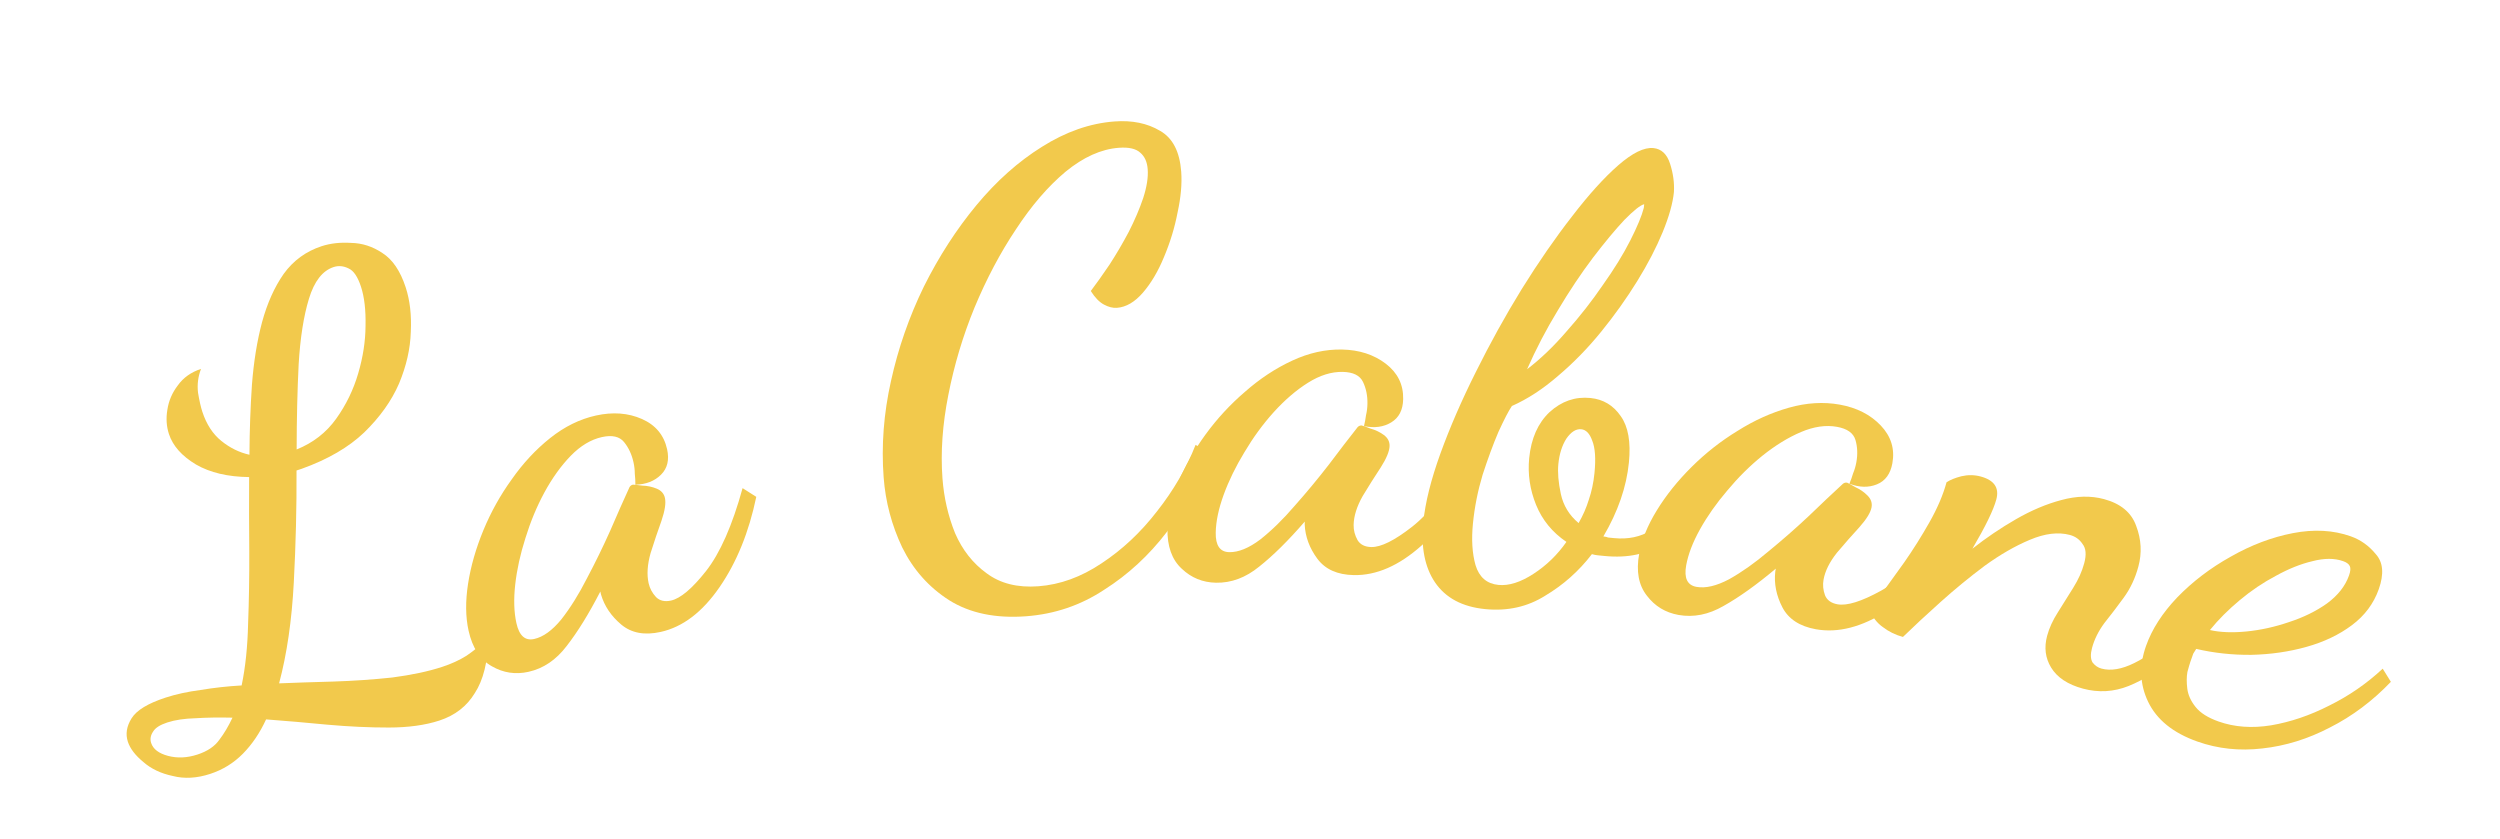
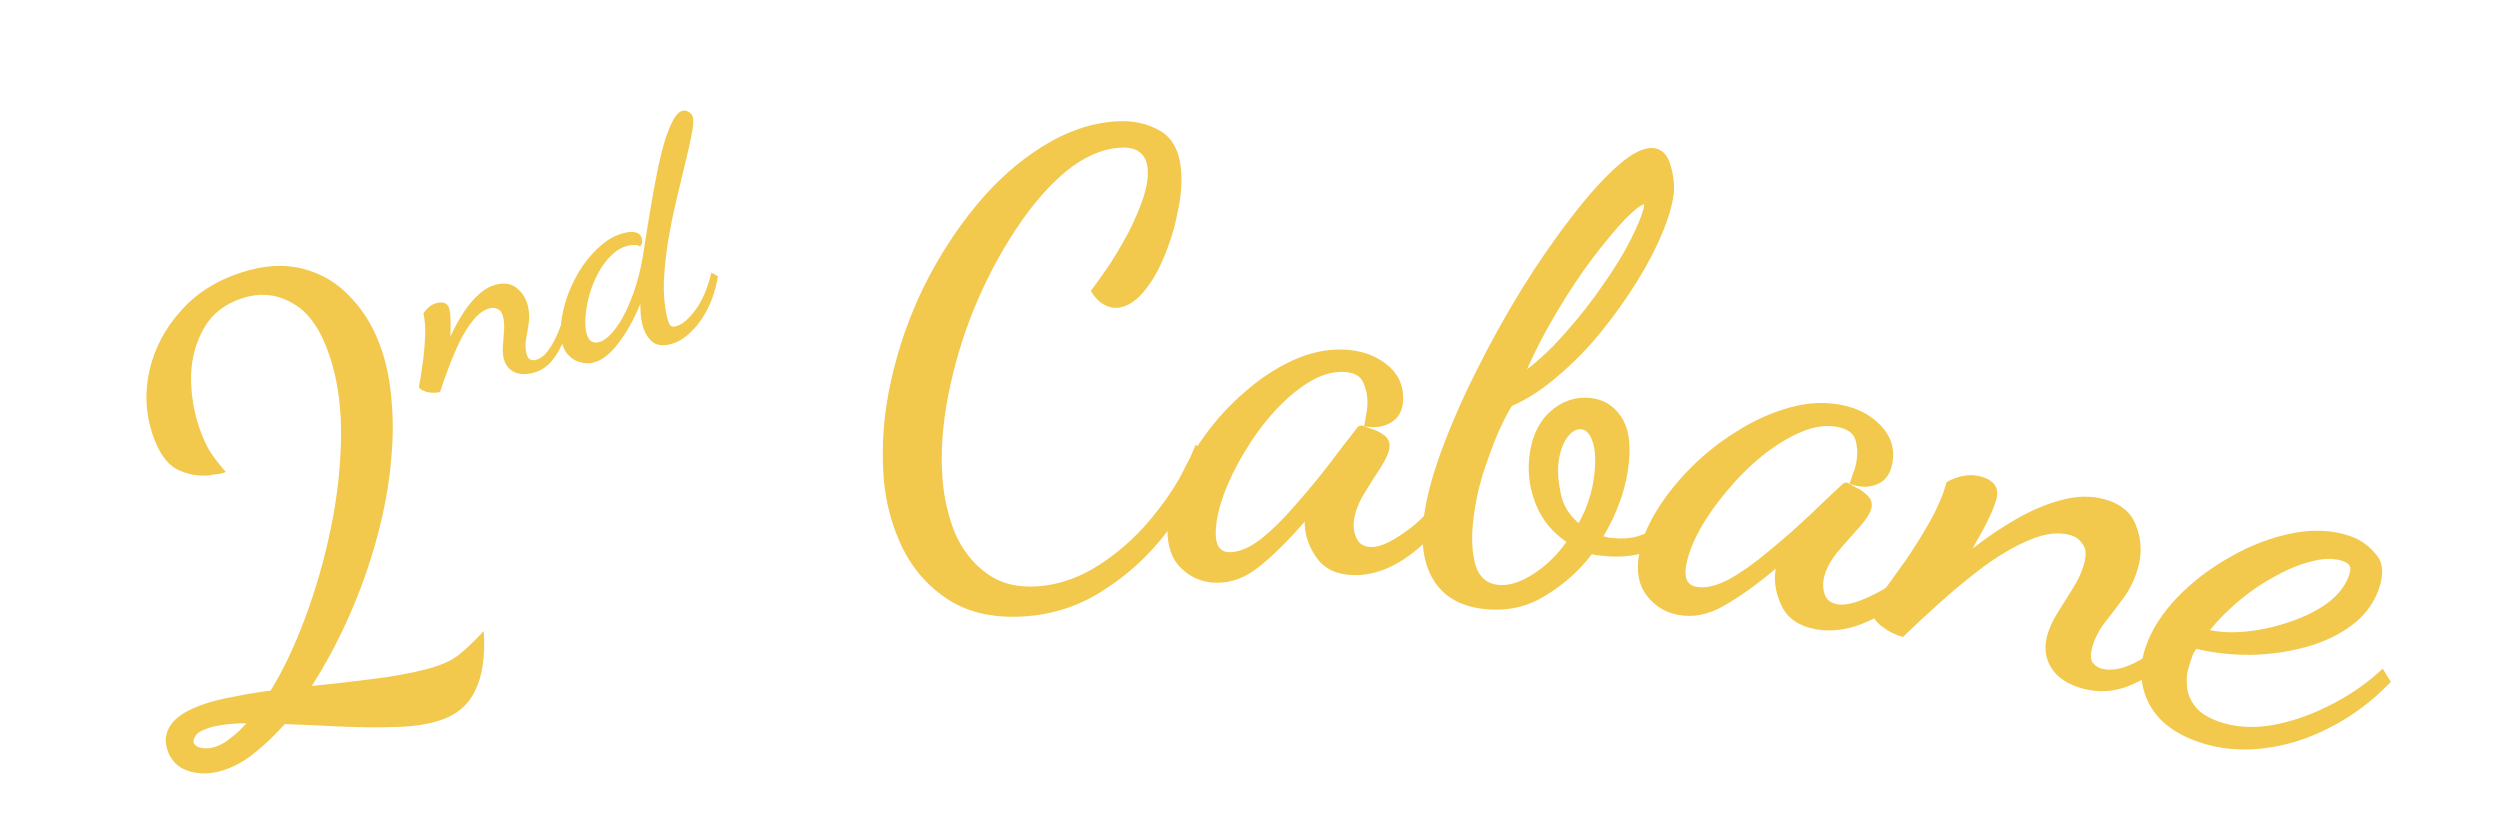
<svg xmlns="http://www.w3.org/2000/svg" width="149" height="50" viewBox="0 0 149 50" fill="none">
-   <path d="M26.184 42.946C25.34 43.221 24.337 43.36 23.176 43.361C22.015 43.362 20.797 43.306 19.523 43.192C18.271 43.071 17.05 42.966 15.859 42.876C15.49 43.678 15.031 44.358 14.481 44.917C13.931 45.475 13.28 45.878 12.528 46.124C11.729 46.385 10.985 46.426 10.296 46.248C9.591 46.1 9.008 45.823 8.547 45.418C8.064 45.021 7.755 44.617 7.62 44.206C7.471 43.75 7.546 43.284 7.845 42.807C8.143 42.331 8.817 41.921 9.867 41.578C10.482 41.377 11.178 41.225 11.953 41.123C12.743 40.991 13.559 40.901 14.402 40.852C14.628 39.768 14.756 38.539 14.787 37.166C14.84 35.785 14.864 34.351 14.857 32.863C14.843 31.353 14.84 29.876 14.848 28.434C13.58 28.42 12.527 28.171 11.687 27.688C10.84 27.182 10.301 26.576 10.069 25.869C9.92 25.412 9.889 24.93 9.975 24.422C10.054 23.892 10.262 23.407 10.598 22.969C10.927 22.508 11.388 22.18 11.981 21.986C11.804 22.448 11.745 22.922 11.803 23.408C11.883 23.887 11.968 24.263 12.058 24.537C12.304 25.289 12.684 25.872 13.198 26.285C13.712 26.698 14.268 26.97 14.867 27.103C14.875 25.661 14.925 24.268 15.016 22.925C15.122 21.552 15.323 20.312 15.617 19.206C15.927 18.069 16.358 17.108 16.909 16.322C17.483 15.528 18.237 14.978 19.172 14.672C19.697 14.501 20.282 14.436 20.927 14.477C21.587 14.489 22.208 14.69 22.79 15.08C23.395 15.463 23.858 16.145 24.179 17.126C24.433 17.901 24.534 18.79 24.483 19.791C24.454 20.785 24.221 21.809 23.782 22.861C23.336 23.891 22.644 24.862 21.705 25.775C20.782 26.658 19.54 27.38 17.981 27.94L17.673 28.041C17.684 30.234 17.629 32.461 17.51 34.722C17.391 36.983 17.099 38.985 16.634 40.728C17.605 40.688 18.68 40.653 19.856 40.621C21.055 40.583 22.229 40.502 23.375 40.38C24.537 40.227 25.529 40.016 26.35 39.747C26.898 39.568 27.381 39.347 27.8 39.084C28.234 38.79 28.672 38.432 29.115 38.01C29.077 39.437 28.805 40.535 28.299 41.307C27.825 42.093 27.119 42.64 26.184 42.946ZM17.68 26.788C18.662 26.392 19.447 25.781 20.036 24.957C20.625 24.134 21.063 23.233 21.349 22.255C21.636 21.278 21.781 20.334 21.786 19.423C21.807 18.482 21.716 17.704 21.515 17.088C21.321 16.495 21.076 16.133 20.781 16.002C20.479 15.849 20.179 15.82 19.882 15.917C19.221 16.134 18.732 16.761 18.415 17.799C18.097 18.837 17.893 20.141 17.8 21.712C17.723 23.252 17.683 24.944 17.68 26.788ZM11.771 44.97C12.364 44.776 12.799 44.482 13.074 44.089C13.357 43.719 13.618 43.28 13.856 42.773C13.067 42.754 12.338 42.764 11.67 42.806C10.994 42.825 10.428 42.909 9.972 43.059C9.539 43.2 9.257 43.381 9.127 43.6C8.973 43.827 8.934 44.054 9.009 44.283C9.128 44.648 9.464 44.904 10.018 45.051C10.571 45.198 11.155 45.171 11.771 44.97Z" fill="#F2C94C" />
-   <path d="M31.496 40.041C30.723 40.213 29.998 40.103 29.321 39.713C28.621 39.327 28.157 38.619 27.927 37.589C27.745 36.769 27.735 35.837 27.896 34.793C28.058 33.749 28.363 32.685 28.81 31.602C29.258 30.52 29.82 29.51 30.497 28.573C31.169 27.612 31.933 26.791 32.789 26.109C33.646 25.427 34.554 24.979 35.515 24.766C36.523 24.542 37.435 24.61 38.252 24.969C39.07 25.328 39.572 25.929 39.759 26.773C39.9 27.405 39.779 27.912 39.396 28.292C39.014 28.672 38.505 28.871 37.869 28.889C37.869 28.668 37.858 28.449 37.834 28.233C37.834 28.012 37.808 27.784 37.756 27.55C37.652 27.081 37.465 26.68 37.194 26.347C36.923 26.014 36.483 25.915 35.874 26.05C35.218 26.196 34.6 26.567 34.019 27.163C33.439 27.759 32.913 28.491 32.442 29.358C31.989 30.196 31.613 31.103 31.313 32.079C31.009 33.032 30.807 33.949 30.708 34.832C30.609 35.714 30.632 36.483 30.778 37.139C30.945 37.889 31.297 38.204 31.836 38.084C32.375 37.965 32.915 37.574 33.457 36.913C33.993 36.229 34.501 35.415 34.98 34.473C35.482 33.525 35.947 32.574 36.374 31.619C36.795 30.64 37.164 29.808 37.479 29.123C37.523 28.991 37.604 28.911 37.721 28.885C37.82 28.888 38.009 28.907 38.287 28.944C38.584 28.952 38.868 29.012 39.138 29.123C39.409 29.235 39.573 29.42 39.63 29.678C39.698 29.983 39.628 30.441 39.419 31.052C39.206 31.641 38.991 32.279 38.775 32.966C38.583 33.648 38.543 34.246 38.658 34.762C38.726 35.066 38.873 35.341 39.099 35.586C39.32 35.807 39.618 35.876 39.993 35.793C40.556 35.668 41.249 35.084 42.075 34.04C42.918 32.967 43.646 31.318 44.258 29.093L45.074 29.612C44.634 31.726 43.902 33.523 42.879 35.004C41.856 36.485 40.688 37.372 39.376 37.663C38.416 37.877 37.633 37.731 37.029 37.226C36.426 36.721 36.022 36.122 35.819 35.429L35.78 35.254C35.093 36.587 34.424 37.669 33.773 38.502C33.145 39.33 32.387 39.843 31.496 40.041Z" fill="#F2C94C" />
+   <path d="M26.218 42.934C25.465 43.181 24.562 43.312 23.507 43.329C22.482 43.361 21.393 43.351 20.239 43.299C19.109 43.239 18.02 43.191 16.973 43.155C16.362 43.835 15.755 44.412 15.153 44.887C14.573 45.354 13.976 45.688 13.36 45.89C12.584 46.143 11.871 46.162 11.219 45.946C10.598 45.745 10.183 45.325 9.974 44.687C9.795 44.139 9.87 43.635 10.199 43.174C10.543 42.682 11.229 42.269 12.255 41.933C12.78 41.761 13.365 41.62 14.011 41.51C14.672 41.37 15.379 41.252 16.13 41.158C16.889 39.925 17.576 38.476 18.193 36.81C18.825 35.113 19.332 33.344 19.714 31.502C20.097 29.66 20.3 27.851 20.326 26.075C20.351 24.299 20.132 22.704 19.67 21.29C19.14 19.67 18.399 18.599 17.445 18.078C16.507 17.526 15.502 17.426 14.43 17.776C13.404 18.112 12.649 18.7 12.166 19.539C11.683 20.379 11.424 21.323 11.387 22.37C11.374 23.409 11.524 24.408 11.837 25.366C12.016 25.914 12.226 26.401 12.466 26.827C12.729 27.246 13.061 27.68 13.461 28.131C13.369 28.16 13.267 28.194 13.153 28.231C13.031 28.246 12.91 28.26 12.788 28.275C12.104 28.423 11.41 28.347 10.706 28.047C10.002 27.747 9.46 27.015 9.079 25.852C8.676 24.62 8.619 23.363 8.907 22.082C9.21 20.771 9.824 19.598 10.748 18.564C11.665 17.506 12.865 16.735 14.348 16.25C15.716 15.803 16.954 15.726 18.06 16.021C19.189 16.308 20.15 16.89 20.942 17.768C21.749 18.615 22.362 19.677 22.78 20.954C23.078 21.867 23.266 22.866 23.343 23.952C23.436 25.007 23.43 26.108 23.325 27.253C23.202 28.808 22.916 30.404 22.466 32.041C22.032 33.648 21.481 35.204 20.812 36.711C20.143 38.217 19.399 39.609 18.58 40.887C20.167 40.722 21.613 40.552 22.92 40.377C24.219 40.179 25.245 39.958 25.997 39.711C26.568 39.525 27.032 39.285 27.39 38.991C27.772 38.689 28.252 38.229 28.833 37.61C28.923 39.121 28.753 40.3 28.323 41.148C27.924 42.011 27.222 42.606 26.218 42.934ZM12.833 44.509C13.152 44.405 13.46 44.228 13.758 43.979C14.063 43.753 14.372 43.463 14.685 43.108C13.751 43.11 12.988 43.208 12.395 43.402C11.984 43.537 11.733 43.695 11.641 43.876C11.541 44.035 11.51 44.172 11.547 44.286C11.623 44.438 11.781 44.537 12.024 44.584C12.289 44.624 12.559 44.599 12.833 44.509Z" fill="#F2C94C" />
+   <path d="M31.691 22.243C31.234 22.345 30.857 22.305 30.558 22.126C30.275 21.955 30.094 21.694 30.016 21.343C29.964 21.109 29.95 20.854 29.975 20.578C29.997 20.29 30.019 20.002 30.041 19.715C30.063 19.427 30.047 19.16 29.992 18.914C29.935 18.656 29.832 18.495 29.682 18.43C29.541 18.351 29.389 18.329 29.225 18.365C28.874 18.444 28.543 18.671 28.233 19.047C27.933 19.409 27.655 19.845 27.4 20.357C27.156 20.866 26.934 21.388 26.734 21.924C26.533 22.461 26.363 22.941 26.224 23.365C26.002 23.415 25.782 23.421 25.564 23.383C25.349 23.357 25.151 23.266 24.969 23.11C24.968 23.048 24.999 22.857 25.063 22.535C25.112 22.205 25.167 21.818 25.229 21.374C25.287 20.918 25.324 20.449 25.34 19.966C25.356 19.483 25.322 19.055 25.238 18.68C25.3 18.568 25.402 18.447 25.545 18.317C25.7 18.184 25.871 18.096 26.058 18.055C26.468 17.964 26.712 18.094 26.791 18.445C26.861 18.762 26.877 19.305 26.839 20.076C27.053 19.598 27.301 19.137 27.583 18.693C27.866 18.25 28.175 17.873 28.513 17.565C28.859 17.242 29.231 17.037 29.629 16.948C30.133 16.836 30.54 16.924 30.85 17.212C31.171 17.497 31.377 17.844 31.468 18.254C31.547 18.606 31.561 18.947 31.511 19.277C31.462 19.608 31.409 19.921 31.351 20.216C31.306 20.509 31.311 20.785 31.369 21.042C31.41 21.23 31.481 21.355 31.582 21.419C31.691 21.468 31.798 21.482 31.904 21.458C32.185 21.396 32.448 21.196 32.693 20.859C32.937 20.522 33.149 20.118 33.327 19.648C33.515 19.164 33.667 18.688 33.784 18.219L34.137 18.399C34.019 19.027 33.855 19.617 33.645 20.168C33.445 20.704 33.184 21.161 32.862 21.54C32.55 21.905 32.16 22.139 31.691 22.243ZM35.326 21.62C35.103 21.669 34.862 21.661 34.602 21.596C34.356 21.54 34.131 21.412 33.926 21.212C33.71 21.014 33.562 20.733 33.481 20.37C33.395 19.983 33.393 19.529 33.473 19.007C33.554 18.485 33.699 17.949 33.909 17.399C34.13 16.846 34.407 16.323 34.741 15.831C35.086 15.336 35.471 14.913 35.897 14.56C36.322 14.207 36.781 13.976 37.273 13.867C37.542 13.807 37.764 13.807 37.937 13.867C38.107 13.915 38.215 14.039 38.259 14.238C38.272 14.296 38.276 14.369 38.271 14.457C38.263 14.532 38.218 14.61 38.138 14.689C38.075 14.629 37.983 14.6 37.861 14.603C37.736 14.594 37.609 14.604 37.48 14.632C37.093 14.718 36.749 14.911 36.447 15.212C36.142 15.501 35.881 15.848 35.664 16.253C35.447 16.657 35.271 17.084 35.137 17.531C35.014 17.977 34.936 18.4 34.903 18.8C34.866 19.19 34.878 19.519 34.938 19.788C35.047 20.28 35.289 20.485 35.664 20.401C35.98 20.331 36.315 20.066 36.667 19.607C37.029 19.133 37.362 18.5 37.665 17.707C37.978 16.9 38.213 15.969 38.372 14.914C38.481 14.188 38.6 13.449 38.727 12.696C38.852 11.93 38.984 11.194 39.122 10.488C39.26 9.781 39.408 9.146 39.565 8.582C39.734 8.016 39.91 7.559 40.09 7.211C40.281 6.85 40.481 6.645 40.692 6.598C40.821 6.57 40.944 6.598 41.061 6.682C41.187 6.753 41.267 6.864 41.301 7.016C41.345 7.215 41.317 7.56 41.217 8.049C41.126 8.524 40.996 9.1 40.826 9.777C40.669 10.451 40.494 11.184 40.301 11.977C40.118 12.755 39.957 13.553 39.819 14.371C39.69 15.174 39.607 15.961 39.569 16.731C39.54 17.487 39.596 18.182 39.737 18.814C39.799 19.096 39.865 19.284 39.936 19.379C40.015 19.459 40.119 19.485 40.248 19.457C40.623 19.373 41.019 19.052 41.435 18.492C41.861 17.918 42.18 17.171 42.394 16.251L42.79 16.458C42.676 17.16 42.474 17.801 42.185 18.381C41.896 18.962 41.553 19.437 41.156 19.808C40.761 20.191 40.342 20.432 39.897 20.53C39.416 20.637 39.049 20.559 38.794 20.296C38.538 20.033 38.365 19.697 38.274 19.287C38.233 19.099 38.203 18.909 38.184 18.717C38.175 18.51 38.168 18.309 38.161 18.113C37.788 19.032 37.347 19.818 36.841 20.472C36.346 21.123 35.842 21.505 35.326 21.62Z" fill="#F2C94C" />
  <path d="M61.154 36.73C59.335 36.865 57.807 36.547 56.57 35.773C55.356 34.997 54.424 33.948 53.771 32.624C53.143 31.3 52.774 29.907 52.665 28.447C52.523 26.557 52.669 24.645 53.102 22.711C53.533 20.753 54.187 18.875 55.064 17.077C55.964 15.277 57.01 13.658 58.202 12.221C59.395 10.784 60.692 9.629 62.094 8.754C63.519 7.853 64.962 7.348 66.422 7.239C67.475 7.16 68.379 7.345 69.135 7.794C69.888 8.219 70.31 9.03 70.4 10.226C70.453 10.944 70.382 11.756 70.184 12.661C70.011 13.565 69.741 14.451 69.373 15.321C69.026 16.165 68.61 16.87 68.123 17.436C67.636 18.002 67.117 18.306 66.566 18.347C66.327 18.365 66.069 18.3 65.794 18.152C65.518 18.004 65.257 17.735 65.011 17.344C65.34 16.91 65.71 16.389 66.122 15.781C66.532 15.149 66.916 14.494 67.275 13.817C67.631 13.117 67.918 12.446 68.135 11.804C68.35 11.138 68.439 10.566 68.403 10.087C68.371 9.656 68.227 9.33 67.969 9.108C67.71 8.863 67.282 8.763 66.683 8.808C65.63 8.886 64.571 9.363 63.505 10.236C62.463 11.109 61.478 12.253 60.549 13.67C59.618 15.064 58.796 16.617 58.081 18.331C57.389 20.02 56.869 21.755 56.521 23.538C56.172 25.297 56.055 26.954 56.171 28.51C56.257 29.659 56.507 30.747 56.921 31.775C57.357 32.778 57.982 33.573 58.796 34.162C59.612 34.775 60.642 35.035 61.887 34.942C63.179 34.845 64.433 34.391 65.647 33.578C66.886 32.763 67.988 31.73 68.954 30.479C69.943 29.225 70.71 27.904 71.256 26.516L72.236 27.056C71.518 28.723 70.623 30.27 69.55 31.698C68.476 33.102 67.226 34.254 65.801 35.155C64.402 36.078 62.853 36.602 61.154 36.73Z" fill="#F2C94C" />
  <path d="M72.472 34.73C71.68 34.715 71.001 34.437 70.435 33.898C69.846 33.359 69.561 32.561 69.581 31.505C69.598 30.666 69.807 29.757 70.21 28.781C70.613 27.805 71.16 26.843 71.85 25.896C72.541 24.949 73.325 24.1 74.204 23.349C75.083 22.574 76.019 21.956 77.012 21.495C78.005 21.034 78.994 20.813 79.978 20.832C81.009 20.852 81.88 21.133 82.59 21.675C83.299 22.217 83.646 22.919 83.629 23.783C83.617 24.431 83.38 24.895 82.918 25.174C82.457 25.453 81.915 25.526 81.294 25.395C81.346 25.18 81.386 24.964 81.414 24.749C81.466 24.534 81.495 24.306 81.499 24.066C81.509 23.586 81.421 23.152 81.236 22.765C81.052 22.377 80.648 22.177 80.024 22.165C79.352 22.152 78.664 22.367 77.959 22.81C77.254 23.252 76.571 23.839 75.909 24.57C75.271 25.278 74.691 26.071 74.17 26.949C73.65 27.803 73.237 28.648 72.933 29.482C72.629 30.316 72.47 31.069 72.457 31.741C72.442 32.509 72.711 32.898 73.263 32.909C73.815 32.919 74.432 32.667 75.114 32.152C75.796 31.613 76.482 30.943 77.169 30.14C77.881 29.337 78.557 28.522 79.197 27.694C79.837 26.843 80.391 26.121 80.859 25.53C80.933 25.412 81.03 25.353 81.15 25.356C81.246 25.382 81.425 25.445 81.687 25.546C81.973 25.624 82.235 25.749 82.472 25.921C82.708 26.094 82.824 26.312 82.819 26.576C82.813 26.888 82.637 27.317 82.29 27.862C81.944 28.384 81.585 28.953 81.213 29.57C80.865 30.187 80.686 30.76 80.676 31.288C80.67 31.6 80.748 31.901 80.91 32.192C81.073 32.459 81.347 32.597 81.73 32.604C82.306 32.615 83.118 32.211 84.166 31.391C85.239 30.548 86.335 29.117 87.454 27.098L88.124 27.795C87.199 29.745 86.064 31.32 84.721 32.518C83.377 33.716 82.034 34.302 80.69 34.276C79.706 34.258 78.98 33.931 78.512 33.298C78.045 32.665 77.794 31.988 77.76 31.267L77.763 31.087C76.781 32.221 75.876 33.115 75.047 33.771C74.242 34.428 73.383 34.748 72.472 34.73Z" fill="#F2C94C" />
  <path d="M88.512 36.302C87.15 36.167 86.154 35.634 85.523 34.704C84.913 33.799 84.682 32.606 84.828 31.126C84.944 29.956 85.285 28.59 85.849 27.03C86.414 25.471 87.117 23.852 87.958 22.175C88.802 20.474 89.713 18.828 90.691 17.236C91.695 15.623 92.694 14.179 93.689 12.903C94.686 11.603 95.606 10.585 96.451 9.848C97.296 9.112 97.993 8.771 98.542 8.825C99.02 8.873 99.351 9.183 99.535 9.756C99.72 10.329 99.797 10.891 99.766 11.443C99.7 12.112 99.476 12.909 99.095 13.836C98.714 14.763 98.207 15.738 97.575 16.761C96.943 17.783 96.229 18.786 95.432 19.768C94.635 20.75 93.776 21.63 92.855 22.407C91.958 23.186 91.043 23.783 90.109 24.197C89.911 24.491 89.643 25.007 89.305 25.745C88.99 26.485 88.677 27.335 88.365 28.293C88.077 29.253 87.884 30.223 87.787 31.202C87.693 32.157 87.743 32.982 87.94 33.677C88.158 34.398 88.613 34.793 89.306 34.861C89.927 34.923 90.624 34.703 91.397 34.2C92.17 33.698 92.824 33.064 93.358 32.297C92.522 31.731 91.92 30.996 91.551 30.092C91.183 29.187 91.046 28.257 91.14 27.302C91.256 26.131 91.66 25.219 92.352 24.564C93.068 23.911 93.88 23.63 94.787 23.72C95.552 23.796 96.155 24.157 96.597 24.803C97.042 25.426 97.204 26.347 97.083 27.565C96.939 29.022 96.431 30.491 95.561 31.972C95.681 31.984 95.775 32.005 95.844 32.036C95.94 32.046 96.059 32.058 96.202 32.072C97.038 32.155 97.777 31.999 98.419 31.604C99.061 31.21 99.616 30.722 100.084 30.141C100.551 29.561 100.929 29.031 101.218 28.553L101.681 29.359C100.944 30.709 100.097 31.71 99.14 32.363C98.207 33.018 97.036 33.276 95.627 33.136C95.507 33.125 95.376 33.111 95.233 33.097C95.113 33.086 94.995 33.062 94.878 33.026C94.103 34.035 93.177 34.859 92.1 35.5C91.045 36.167 89.849 36.435 88.512 36.302ZM91.014 22.007C91.823 21.388 92.609 20.634 93.372 19.745C94.16 18.858 94.878 17.941 95.526 16.992C96.199 16.046 96.745 15.159 97.165 14.332C97.584 13.506 97.853 12.857 97.972 12.387L97.994 12.172C97.772 12.222 97.379 12.533 96.816 13.104C96.277 13.678 95.647 14.435 94.927 15.377C94.233 16.297 93.538 17.337 92.845 18.499C92.153 19.636 91.543 20.806 91.014 22.007ZM94.085 31.175C94.347 30.718 94.549 30.256 94.692 29.788C94.861 29.298 94.974 28.767 95.031 28.194C95.116 27.334 95.072 26.69 94.897 26.263C94.746 25.838 94.527 25.611 94.241 25.583C93.93 25.552 93.634 25.74 93.353 26.146C93.095 26.555 92.937 27.058 92.878 27.655C92.828 28.156 92.878 28.752 93.026 29.442C93.175 30.132 93.528 30.71 94.085 31.175Z" fill="#F2C94C" />
  <path d="M100.037 36.65C99.258 36.509 98.631 36.128 98.158 35.507C97.661 34.88 97.506 34.048 97.694 33.009C97.843 32.182 98.193 31.318 98.746 30.418C99.298 29.518 99.99 28.655 100.821 27.829C101.653 27.003 102.562 26.289 103.548 25.687C104.539 25.06 105.561 24.598 106.615 24.3C107.668 24.002 108.679 23.941 109.648 24.115C110.663 24.298 111.479 24.713 112.094 25.36C112.709 26.008 112.94 26.756 112.786 27.607C112.671 28.245 112.364 28.665 111.864 28.867C111.364 29.07 110.818 29.057 110.225 28.828C110.311 28.624 110.385 28.418 110.446 28.209C110.532 28.006 110.596 27.785 110.639 27.549C110.724 27.077 110.706 26.634 110.585 26.223C110.464 25.811 110.097 25.549 109.482 25.439C108.821 25.32 108.107 25.423 107.342 25.748C106.576 26.073 105.808 26.545 105.038 27.162C104.297 27.76 103.599 28.451 102.946 29.236C102.296 29.997 101.756 30.765 101.323 31.541C100.891 32.316 100.615 33.035 100.496 33.696C100.36 34.452 100.563 34.879 101.107 34.977C101.65 35.075 102.299 34.923 103.054 34.523C103.813 34.099 104.596 33.545 105.402 32.861C106.232 32.181 107.028 31.483 107.791 30.767C108.558 30.028 109.219 29.403 109.775 28.893C109.867 28.788 109.972 28.746 110.09 28.767C110.18 28.808 110.347 28.899 110.589 29.04C110.86 29.162 111.099 29.327 111.305 29.535C111.512 29.743 111.591 29.977 111.545 30.236C111.489 30.543 111.247 30.939 110.819 31.422C110.394 31.883 109.95 32.388 109.485 32.938C109.044 33.492 108.776 34.03 108.683 34.549C108.627 34.856 108.657 35.166 108.771 35.48C108.89 35.769 109.138 35.948 109.516 36.016C110.083 36.118 110.948 35.847 112.113 35.204C113.305 34.541 114.614 33.301 116.038 31.485L116.59 32.279C115.367 34.059 113.998 35.434 112.482 36.404C110.966 37.375 109.546 37.741 108.224 37.503C107.255 37.328 106.59 36.891 106.228 36.192C105.867 35.493 105.726 34.785 105.806 34.068L105.838 33.891C104.689 34.854 103.654 35.594 102.731 36.111C101.833 36.632 100.935 36.811 100.037 36.65Z" fill="#F2C94C" />
  <path d="M124.143 41.042C123.24 40.798 122.607 40.379 122.245 39.784C121.901 39.219 121.822 38.589 122.009 37.894C122.134 37.43 122.347 36.966 122.646 36.499C122.952 36.01 123.258 35.521 123.564 35.032C123.87 34.543 124.089 34.055 124.22 33.568C124.357 33.058 124.324 32.676 124.119 32.422C123.943 32.151 123.693 31.972 123.369 31.884C122.674 31.697 121.877 31.793 120.98 32.172C120.111 32.535 119.214 33.051 118.288 33.721C117.384 34.397 116.507 35.117 115.654 35.882C114.802 36.646 114.055 37.34 113.415 37.962C112.975 37.844 112.58 37.65 112.229 37.382C111.873 37.136 111.606 36.791 111.428 36.345C111.482 36.236 111.715 35.925 112.126 35.415C112.52 34.875 112.977 34.24 113.497 33.51C114.023 32.757 114.524 31.96 115 31.119C115.475 30.278 115.813 29.486 116.013 28.745C116.225 28.603 116.518 28.483 116.893 28.386C117.29 28.294 117.674 28.298 118.045 28.398C118.856 28.617 119.168 29.074 118.98 29.769C118.812 30.395 118.337 31.373 117.555 32.703C118.377 32.054 119.243 31.468 120.155 30.943C121.067 30.419 121.965 30.039 122.848 29.805C123.761 29.554 124.612 29.535 125.399 29.747C126.396 30.016 127.035 30.549 127.317 31.346C127.623 32.149 127.666 32.956 127.447 33.767C127.26 34.462 126.969 35.08 126.575 35.62C126.181 36.16 125.796 36.665 125.42 37.136C125.068 37.612 124.823 38.106 124.686 38.615C124.586 38.986 124.595 39.275 124.714 39.48C124.861 39.67 125.04 39.792 125.248 39.848C125.804 39.998 126.456 39.888 127.202 39.518C127.948 39.147 128.697 38.628 129.449 37.961C130.23 37.277 130.941 36.574 131.583 35.852L132.043 36.498C131.25 37.502 130.413 38.395 129.531 39.176C128.679 39.941 127.792 40.51 126.871 40.883C125.979 41.239 125.07 41.292 124.143 41.042Z" fill="#F2C94C" />
  <path d="M130.966 44.197C129.518 43.685 128.538 42.893 128.026 41.821C127.528 40.78 127.488 39.671 127.904 38.495C128.256 37.499 128.877 36.535 129.766 35.602C130.687 34.654 131.749 33.846 132.953 33.177C134.164 32.486 135.399 32.018 136.656 31.775C137.912 31.532 139.061 31.595 140.102 31.963C140.69 32.171 141.189 32.525 141.597 33.026C142.036 33.512 142.096 34.208 141.776 35.113C141.472 35.972 140.939 36.688 140.177 37.258C139.416 37.829 138.512 38.261 137.467 38.553C136.422 38.846 135.322 39.004 134.168 39.029C133.044 39.039 131.953 38.92 130.895 38.674C130.84 38.756 130.782 38.85 130.719 38.955C130.687 39.046 130.631 39.204 130.551 39.43C130.511 39.544 130.45 39.751 130.369 40.053C130.318 40.341 130.316 40.671 130.363 41.044C130.409 41.417 130.573 41.78 130.855 42.134C131.137 42.489 131.595 42.778 132.229 43.002C133.179 43.338 134.222 43.413 135.356 43.229C136.521 43.03 137.678 42.637 138.827 42.05C139.999 41.472 141.06 40.739 142.009 39.853L142.496 40.636C141.405 41.778 140.193 42.686 138.86 43.36C137.55 44.043 136.207 44.459 134.83 44.608C133.476 44.766 132.188 44.629 130.966 44.197ZM131.712 37.55C132.325 37.69 133.053 37.718 133.897 37.635C134.741 37.551 135.583 37.365 136.423 37.077C137.286 36.796 138.04 36.427 138.686 35.968C139.34 35.486 139.779 34.928 140.003 34.295C140.091 34.046 140.106 33.86 140.047 33.738C139.989 33.615 139.858 33.518 139.654 33.446C139.134 33.262 138.523 33.263 137.821 33.447C137.127 33.609 136.401 33.9 135.642 34.319C134.891 34.715 134.172 35.199 133.486 35.772C132.801 36.344 132.209 36.936 131.712 37.55Z" fill="#F2C94C" />
</svg>
